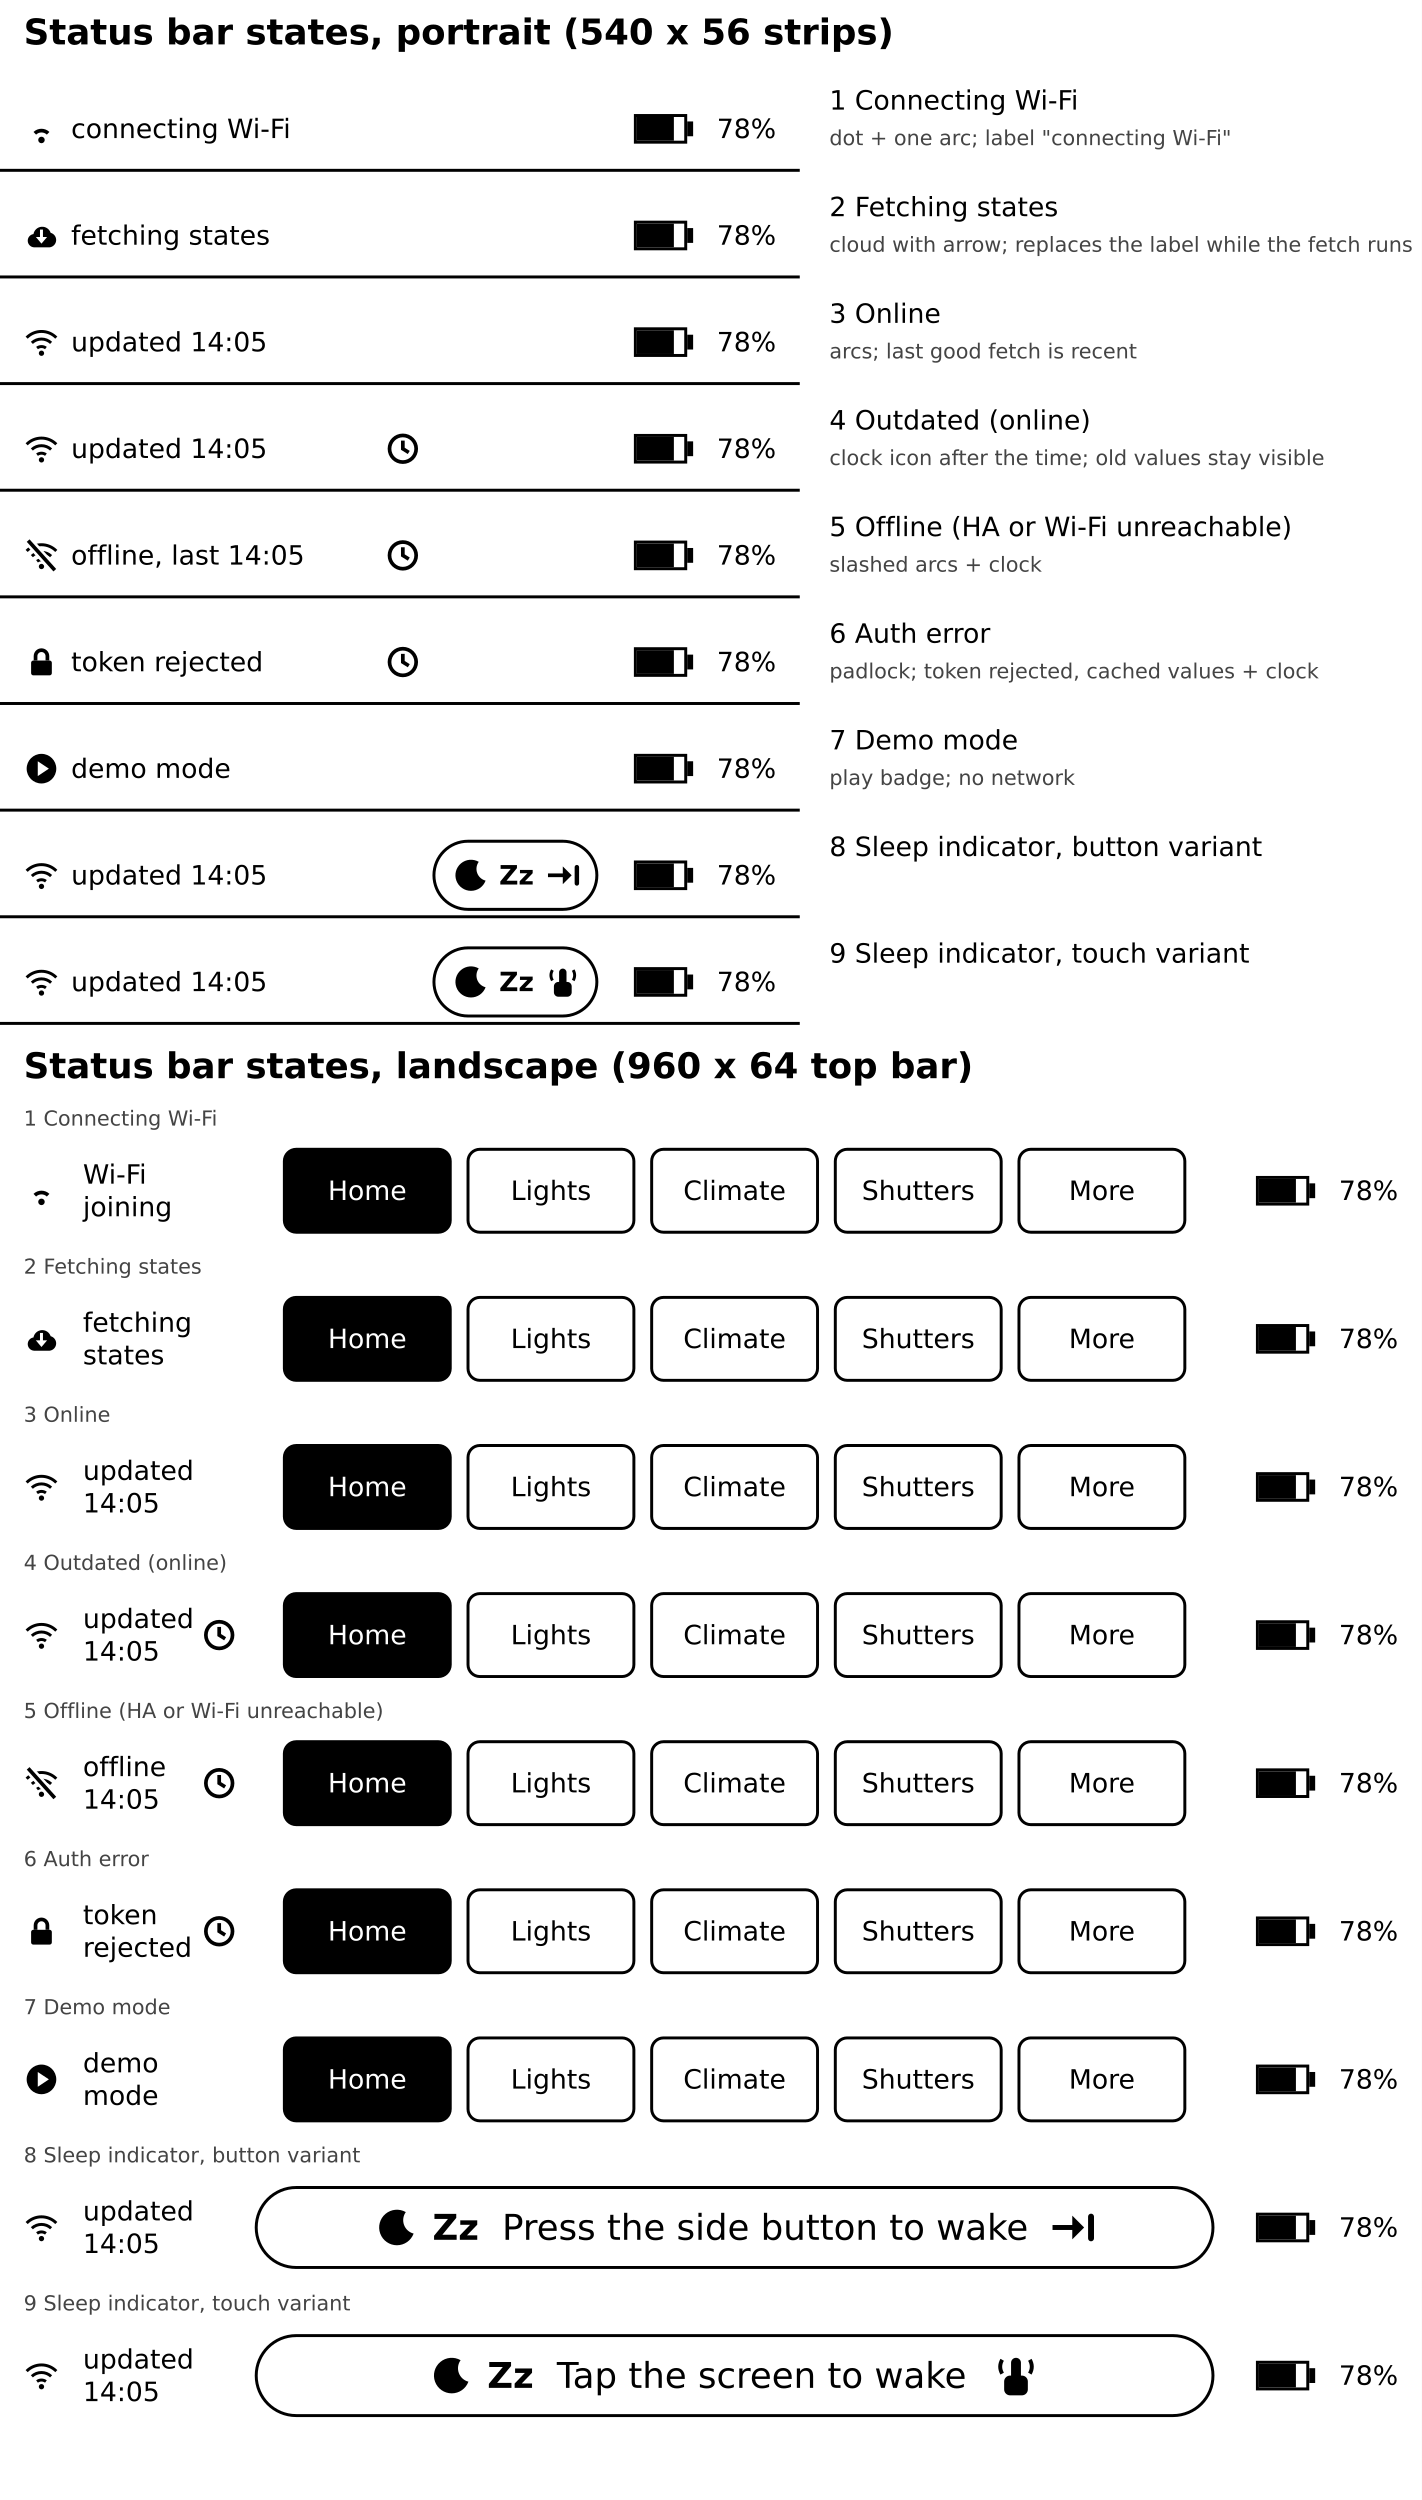
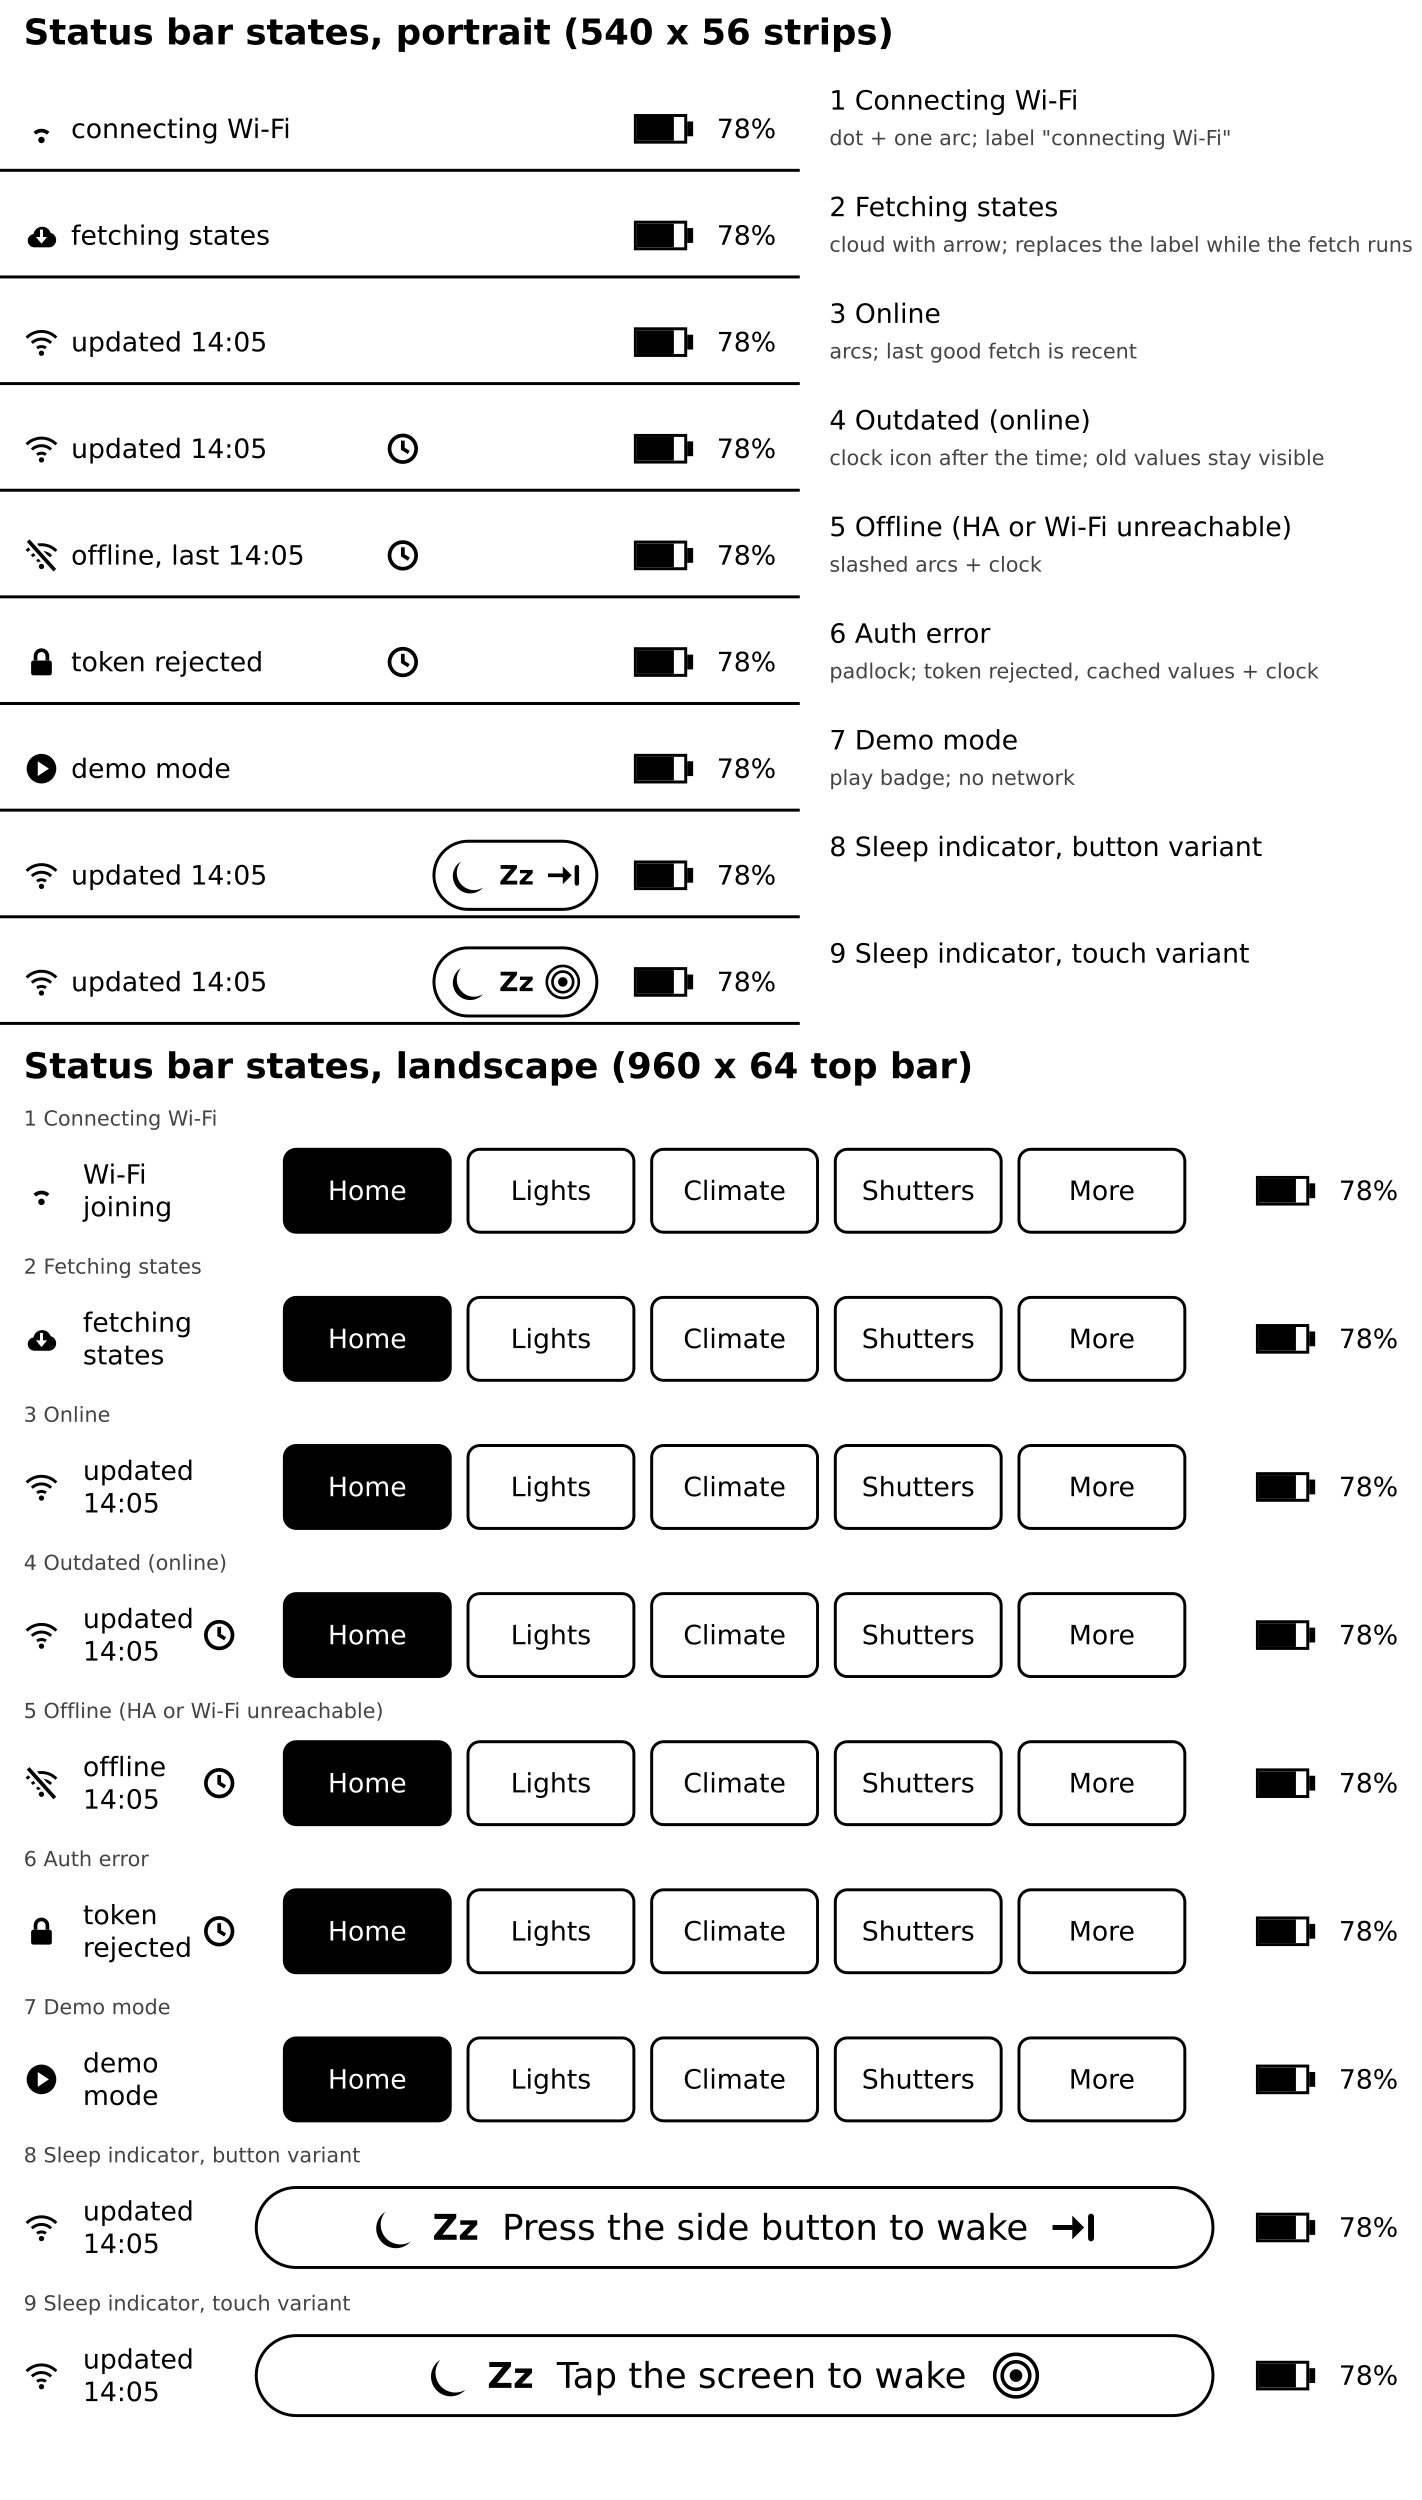
<svg xmlns="http://www.w3.org/2000/svg" xmlns:xlink="http://www.w3.org/1999/xlink" width="960" height="1688" viewBox="0 0 960 1688" font-family="DejaVu Sans">
  <defs>
    <symbol id="i-wifi" viewBox="0 0 24 24">
      <g fill="none" stroke="currentColor" stroke-width="2">
        <path d="M2 9 A14 14 0 0 1 22 9" />
        <path d="M5.5 12.5 A9.5 9.5 0 0 1 18.5 12.5" />
        <path d="M9 16 A5 5 0 0 1 15 16" />
      </g>
      <circle cx="12" cy="19.5" r="1.8" fill="currentColor" />
    </symbol>
    <symbol id="i-wifi-join" viewBox="0 0 24 24">
      <g fill="none" stroke="currentColor" stroke-width="2.5">
        <path d="M7.5 15 A6.5 6.5 0 0 1 16.5 15" />
      </g>
      <circle cx="12" cy="19.5" r="2.2" fill="currentColor" />
    </symbol>
    <symbol id="i-wifi-off" viewBox="0 0 24 24">
      <g fill="none" stroke="currentColor" stroke-width="2">
        <path d="M2 9 A14 14 0 0 1 22 9" />
        <path d="M5.5 12.5 A9.5 9.5 0 0 1 18.5 12.5" />
        <path d="M9 16 A5 5 0 0 1 15 16" />
      </g>
      <circle cx="12" cy="19.5" r="1.8" fill="currentColor" />
      <line x1="3" y1="2" x2="21" y2="22" stroke="#fff" stroke-width="6" />
      <line x1="3" y1="2" x2="21" y2="22" stroke="currentColor" stroke-width="2.5" />
    </symbol>
    <symbol id="i-cloud-down" viewBox="0 0 24 24">
      <path d="M7 20 A4.5 4.5 0 0 1 6.6 11.05 A6 6 0 0 1 18.2 10.2 A5 5 0 0 1 17.5 20 Z" fill="currentColor" />
      <rect x="11" y="8" width="2" height="6" fill="#fff" />
      <polygon points="8.2,13 15.8,13 12,17.5" fill="#fff" />
    </symbol>
    <symbol id="i-lock" viewBox="0 0 24 24">
      <rect x="5" y="11" width="14" height="10" rx="1.5" fill="currentColor" />
      <path d="M8 11 V8 a4 4 0 0 1 8 0 V11" fill="none" stroke="currentColor" stroke-width="2.5" />
    </symbol>
    <symbol id="i-clock" viewBox="0 0 24 24">
      <circle cx="12" cy="12" r="9" fill="none" stroke="currentColor" stroke-width="2.5" />
      <path d="M12 6.5 V12 L16 14.5" fill="none" stroke="currentColor" stroke-width="2.5" />
    </symbol>
    <symbol id="i-demo" viewBox="0 0 24 24">
      <circle cx="12" cy="12" r="10" fill="currentColor" />
      <polygon points="9.5,7 17,12 9.5,17" fill="#fff" />
    </symbol>
    <symbol id="i-moon" viewBox="0 0 24 24">
-       <path d="M16.5 4.2 A9 9 0 1 0 20.46 15.08 A7 7 0 0 1 16.5 4.2 Z" fill="currentColor" />
+       <path d="M19.00 19.11 A10 10 0 1 1 6.29 3.96 A10 10 0 0 0 19.00 19.11 Z" fill="currentColor" />
    </symbol>
    <symbol id="i-sidebtn" viewBox="0 0 24 24">
      <line x1="2" y1="12" x2="13" y2="12" stroke="currentColor" stroke-width="2.5" />
      <polygon points="12,6 18,12 12,18" fill="currentColor" />
      <rect x="20" y="5" width="3" height="14" rx="1.5" fill="currentColor" />
    </symbol>
    <symbol id="i-finger" viewBox="0 0 24 24">
-       <rect x="9.5" y="3" width="5" height="12" rx="2.5" fill="currentColor" />
-       <rect x="6" y="12" width="12" height="10" rx="3" fill="currentColor" />
-       <path d="M5 4 Q3 7.5 5 11 M19 4 Q21 7.5 19 11" fill="none" stroke="currentColor" stroke-width="2" />
+       <circle cx="12" cy="12" r="3.2" fill="currentColor" />
+       <circle cx="12" cy="12" r="7" fill="none" stroke="currentColor" stroke-width="1.8" />
+       <circle cx="12" cy="12" r="10.8" fill="none" stroke="currentColor" stroke-width="1.8" />
    </symbol>
  </defs>
  <rect width="960" height="1688" fill="#fff" />
  <text x="16" y="30" font-size="24" font-weight="bold">Status bar states, portrait (540 x 56 strips)</text>
  <g id="w-1" transform="translate(0,60)">
    <rect id="w-1-frame" x="-12" y="-12" width="564" height="80" fill="none" />
    <rect x="0" y="0" width="540" height="54" fill="#fff" />
    <use id="w-1-icon" xlink:href="#i-wifi-join" href="#i-wifi-join" x="16" y="15" width="24" height="24" color="#000" />
    <text id="w-1-label" x="48" y="27" font-size="18" dominant-baseline="central">connecting Wi-Fi</text>
    <g id="w-1-batt">
      <rect x="428" y="17" width="36" height="20" fill="#000" />
      <rect x="430" y="19" width="32" height="16" fill="#fff" />
      <rect x="430" y="19" width="25" height="16" fill="#000" />
      <rect x="464" y="22" width="4" height="10" fill="#000" />
    </g>
    <text id="w-1-pct" x="524" y="27" font-size="18" text-anchor="end" dominant-baseline="central">78%</text>
    <rect x="0" y="54" width="540" height="2" fill="#000" />
  </g>
  <text x="560" y="74" font-size="18">1 Connecting Wi-Fi</text>
  <text x="560" y="98" font-size="14" fill="#444">dot + one arc; label "connecting Wi-Fi"</text>
  <g id="w-2" transform="translate(0,132)">
    <rect id="w-2-frame" x="-12" y="-12" width="564" height="80" fill="none" />
    <rect x="0" y="0" width="540" height="54" fill="#fff" />
    <use id="w-2-icon" xlink:href="#i-cloud-down" href="#i-cloud-down" x="16" y="15" width="24" height="24" color="#000" />
    <text id="w-2-label" x="48" y="27" font-size="18" dominant-baseline="central">fetching states</text>
    <g id="w-2-batt">
      <rect x="428" y="17" width="36" height="20" fill="#000" />
      <rect x="430" y="19" width="32" height="16" fill="#fff" />
      <rect x="430" y="19" width="25" height="16" fill="#000" />
      <rect x="464" y="22" width="4" height="10" fill="#000" />
    </g>
    <text id="w-2-pct" x="524" y="27" font-size="18" text-anchor="end" dominant-baseline="central">78%</text>
    <rect x="0" y="54" width="540" height="2" fill="#000" />
  </g>
  <text x="560" y="146" font-size="18">2 Fetching states</text>
  <text x="560" y="170" font-size="14" fill="#444">cloud with arrow; replaces the label while the fetch runs</text>
  <g id="w-3" transform="translate(0,204)">
    <rect id="w-3-frame" x="-12" y="-12" width="564" height="80" fill="none" />
    <rect x="0" y="0" width="540" height="54" fill="#fff" />
    <use id="w-3-icon" xlink:href="#i-wifi" href="#i-wifi" x="16" y="15" width="24" height="24" color="#000" />
    <text id="w-3-label" x="48" y="27" font-size="18" dominant-baseline="central">updated 14:05</text>
    <g id="w-3-batt">
      <rect x="428" y="17" width="36" height="20" fill="#000" />
      <rect x="430" y="19" width="32" height="16" fill="#fff" />
      <rect x="430" y="19" width="25" height="16" fill="#000" />
      <rect x="464" y="22" width="4" height="10" fill="#000" />
    </g>
    <text id="w-3-pct" x="524" y="27" font-size="18" text-anchor="end" dominant-baseline="central">78%</text>
    <rect x="0" y="54" width="540" height="2" fill="#000" />
  </g>
  <text x="560" y="218" font-size="18">3 Online</text>
  <text x="560" y="242" font-size="14" fill="#444">arcs; last good fetch is recent</text>
  <g id="w-4" transform="translate(0,276)">
    <rect id="w-4-frame" x="-12" y="-12" width="564" height="80" fill="none" />
    <rect x="0" y="0" width="540" height="54" fill="#fff" />
    <use id="w-4-icon" xlink:href="#i-wifi" href="#i-wifi" x="16" y="15" width="24" height="24" color="#000" />
    <text id="w-4-label" x="48" y="27" font-size="18" dominant-baseline="central">updated 14:05</text>
    <use id="w-4-old" xlink:href="#i-clock" href="#i-clock" x="260" y="15" width="24" height="24" color="#000" />
    <g id="w-4-batt">
      <rect x="428" y="17" width="36" height="20" fill="#000" />
      <rect x="430" y="19" width="32" height="16" fill="#fff" />
      <rect x="430" y="19" width="25" height="16" fill="#000" />
      <rect x="464" y="22" width="4" height="10" fill="#000" />
    </g>
    <text id="w-4-pct" x="524" y="27" font-size="18" text-anchor="end" dominant-baseline="central">78%</text>
    <rect x="0" y="54" width="540" height="2" fill="#000" />
  </g>
  <text x="560" y="290" font-size="18">4 Outdated (online)</text>
  <text x="560" y="314" font-size="14" fill="#444">clock icon after the time; old values stay visible</text>
  <g id="w-5" transform="translate(0,348)">
    <rect id="w-5-frame" x="-12" y="-12" width="564" height="80" fill="none" />
    <rect x="0" y="0" width="540" height="54" fill="#fff" />
    <use id="w-5-icon" xlink:href="#i-wifi-off" href="#i-wifi-off" x="16" y="15" width="24" height="24" color="#000" />
    <text id="w-5-label" x="48" y="27" font-size="18" dominant-baseline="central">offline, last 14:05</text>
    <use id="w-5-old" xlink:href="#i-clock" href="#i-clock" x="260" y="15" width="24" height="24" color="#000" />
    <g id="w-5-batt">
      <rect x="428" y="17" width="36" height="20" fill="#000" />
      <rect x="430" y="19" width="32" height="16" fill="#fff" />
      <rect x="430" y="19" width="25" height="16" fill="#000" />
      <rect x="464" y="22" width="4" height="10" fill="#000" />
    </g>
    <text id="w-5-pct" x="524" y="27" font-size="18" text-anchor="end" dominant-baseline="central">78%</text>
    <rect x="0" y="54" width="540" height="2" fill="#000" />
  </g>
  <text x="560" y="362" font-size="18">5 Offline (HA or Wi-Fi unreachable)</text>
  <text x="560" y="386" font-size="14" fill="#444">slashed arcs + clock</text>
  <g id="w-6" transform="translate(0,420)">
    <rect id="w-6-frame" x="-12" y="-12" width="564" height="80" fill="none" />
    <rect x="0" y="0" width="540" height="54" fill="#fff" />
    <use id="w-6-icon" xlink:href="#i-lock" href="#i-lock" x="16" y="15" width="24" height="24" color="#000" />
    <text id="w-6-label" x="48" y="27" font-size="18" dominant-baseline="central">token rejected</text>
    <use id="w-6-old" xlink:href="#i-clock" href="#i-clock" x="260" y="15" width="24" height="24" color="#000" />
    <g id="w-6-batt">
      <rect x="428" y="17" width="36" height="20" fill="#000" />
      <rect x="430" y="19" width="32" height="16" fill="#fff" />
      <rect x="430" y="19" width="25" height="16" fill="#000" />
      <rect x="464" y="22" width="4" height="10" fill="#000" />
    </g>
    <text id="w-6-pct" x="524" y="27" font-size="18" text-anchor="end" dominant-baseline="central">78%</text>
    <rect x="0" y="54" width="540" height="2" fill="#000" />
  </g>
  <text x="560" y="434" font-size="18">6 Auth error</text>
  <text x="560" y="458" font-size="14" fill="#444">padlock; token rejected, cached values + clock</text>
  <g id="w-7" transform="translate(0,492)">
    <rect id="w-7-frame" x="-12" y="-12" width="564" height="80" fill="none" />
    <rect x="0" y="0" width="540" height="54" fill="#fff" />
    <use id="w-7-icon" xlink:href="#i-demo" href="#i-demo" x="16" y="15" width="24" height="24" color="#000" />
    <text id="w-7-label" x="48" y="27" font-size="18" dominant-baseline="central">demo mode</text>
    <g id="w-7-batt">
      <rect x="428" y="17" width="36" height="20" fill="#000" />
      <rect x="430" y="19" width="32" height="16" fill="#fff" />
      <rect x="430" y="19" width="25" height="16" fill="#000" />
      <rect x="464" y="22" width="4" height="10" fill="#000" />
    </g>
    <text id="w-7-pct" x="524" y="27" font-size="18" text-anchor="end" dominant-baseline="central">78%</text>
    <rect x="0" y="54" width="540" height="2" fill="#000" />
  </g>
  <text x="560" y="506" font-size="18">7 Demo mode</text>
  <text x="560" y="530" font-size="14" fill="#444">play badge; no network</text>
  <g id="w-8" transform="translate(0,564)">
    <rect id="w-8-frame" x="-12" y="-12" width="564" height="80" fill="none" />
    <rect x="0" y="0" width="540" height="54" fill="#fff" />
    <use id="w-8-icon" xlink:href="#i-wifi" href="#i-wifi" x="16" y="15" width="24" height="24" color="#000" />
    <text id="w-8-label" x="48" y="27" font-size="18" dominant-baseline="central">updated 14:05</text>
    <rect x="293" y="4" width="110" height="46" rx="23" fill="#fff" stroke="#000" stroke-width="2" />
    <use id="w-8-moon" xlink:href="#i-moon" href="#i-moon" x="304" y="13" width="28" height="28" color="#000" />
    <text id="w-8-zz" x="337" y="27" font-size="18" font-weight="bold" dominant-baseline="central">Zz</text>
    <use id="w-8-wake" xlink:href="#i-sidebtn" href="#i-sidebtn" x="368" y="15" width="24" height="24" color="#000" />
    <g id="w-8-batt">
      <rect x="428" y="17" width="36" height="20" fill="#000" />
      <rect x="430" y="19" width="32" height="16" fill="#fff" />
      <rect x="430" y="19" width="25" height="16" fill="#000" />
      <rect x="464" y="22" width="4" height="10" fill="#000" />
    </g>
    <text id="w-8-pct" x="524" y="27" font-size="18" text-anchor="end" dominant-baseline="central">78%</text>
    <rect x="0" y="54" width="540" height="2" fill="#000" />
  </g>
  <text x="560" y="578" font-size="18">8 Sleep indicator, button variant</text>
  <text x="560" y="602" font-size="14" fill="#444" />
  <g id="w-9" transform="translate(0,636)">
    <rect id="w-9-frame" x="-12" y="-12" width="564" height="80" fill="none" />
    <rect x="0" y="0" width="540" height="54" fill="#fff" />
    <use id="w-9-icon" xlink:href="#i-wifi" href="#i-wifi" x="16" y="15" width="24" height="24" color="#000" />
    <text id="w-9-label" x="48" y="27" font-size="18" dominant-baseline="central">updated 14:05</text>
    <rect x="293" y="4" width="110" height="46" rx="23" fill="#fff" stroke="#000" stroke-width="2" />
    <use id="w-9-moon" xlink:href="#i-moon" href="#i-moon" x="304" y="13" width="28" height="28" color="#000" />
    <text id="w-9-zz" x="337" y="27" font-size="18" font-weight="bold" dominant-baseline="central">Zz</text>
    <use id="w-9-wake" xlink:href="#i-finger" href="#i-finger" x="368" y="15" width="24" height="24" color="#000" />
    <g id="w-9-batt">
      <rect x="428" y="17" width="36" height="20" fill="#000" />
      <rect x="430" y="19" width="32" height="16" fill="#fff" />
      <rect x="430" y="19" width="25" height="16" fill="#000" />
      <rect x="464" y="22" width="4" height="10" fill="#000" />
    </g>
    <text id="w-9-pct" x="524" y="27" font-size="18" text-anchor="end" dominant-baseline="central">78%</text>
    <rect x="0" y="54" width="540" height="2" fill="#000" />
  </g>
  <text x="560" y="650" font-size="18">9 Sleep indicator, touch variant</text>
  <text x="560" y="674" font-size="14" fill="#444" />
  <text x="16" y="728" font-size="24" font-weight="bold">Status bar states, landscape (960 x 64 top bar)</text>
  <text x="16" y="760" font-size="14" fill="#444">1 Connecting Wi-Fi</text>
  <g id="w-10" transform="translate(0,772)">
    <rect id="w-10-frame" x="-12" y="-12" width="984" height="88" fill="none" />
    <use id="w-10-icon" xlink:href="#i-wifi-join" href="#i-wifi-join" x="16" y="20" width="24" height="24" color="#000" />
    <text id="w-10-l1" x="56" y="21" font-size="18" dominant-baseline="central">Wi-Fi</text>
    <text id="w-10-l2" x="56" y="43" font-size="18" dominant-baseline="central">joining</text>
    <rect x="192" y="4" width="112" height="56" rx="8" fill="#000" stroke="#000" stroke-width="2" />
    <text x="248" y="32" font-size="18" fill="#fff" text-anchor="middle" dominant-baseline="central">Home</text>
    <rect x="316" y="4" width="112" height="56" rx="8" fill="#fff" stroke="#000" stroke-width="2" />
    <text x="372" y="32" font-size="18" fill="#000" text-anchor="middle" dominant-baseline="central">Lights</text>
    <rect x="440" y="4" width="112" height="56" rx="8" fill="#fff" stroke="#000" stroke-width="2" />
    <text x="496" y="32" font-size="18" fill="#000" text-anchor="middle" dominant-baseline="central">Climate</text>
    <rect x="564" y="4" width="112" height="56" rx="8" fill="#fff" stroke="#000" stroke-width="2" />
    <text x="620" y="32" font-size="18" fill="#000" text-anchor="middle" dominant-baseline="central">Shutters</text>
    <rect x="688" y="4" width="112" height="56" rx="8" fill="#fff" stroke="#000" stroke-width="2" />
    <text x="744" y="32" font-size="18" fill="#000" text-anchor="middle" dominant-baseline="central">More</text>
    <g id="w-10-batt">
      <rect x="848" y="22" width="36" height="20" fill="#000" />
      <rect x="850" y="24" width="32" height="16" fill="#fff" />
      <rect x="850" y="24" width="25" height="16" fill="#000" />
      <rect x="884" y="27" width="4" height="10" fill="#000" />
    </g>
    <text id="w-10-pct" x="944" y="32" font-size="18" text-anchor="end" dominant-baseline="central">78%</text>
  </g>
  <text x="16" y="860" font-size="14" fill="#444">2 Fetching states</text>
  <g id="w-11" transform="translate(0,872)">
    <rect id="w-11-frame" x="-12" y="-12" width="984" height="88" fill="none" />
    <use id="w-11-icon" xlink:href="#i-cloud-down" href="#i-cloud-down" x="16" y="20" width="24" height="24" color="#000" />
    <text id="w-11-l1" x="56" y="21" font-size="18" dominant-baseline="central">fetching</text>
    <text id="w-11-l2" x="56" y="43" font-size="18" dominant-baseline="central">states</text>
    <rect x="192" y="4" width="112" height="56" rx="8" fill="#000" stroke="#000" stroke-width="2" />
    <text x="248" y="32" font-size="18" fill="#fff" text-anchor="middle" dominant-baseline="central">Home</text>
    <rect x="316" y="4" width="112" height="56" rx="8" fill="#fff" stroke="#000" stroke-width="2" />
    <text x="372" y="32" font-size="18" fill="#000" text-anchor="middle" dominant-baseline="central">Lights</text>
    <rect x="440" y="4" width="112" height="56" rx="8" fill="#fff" stroke="#000" stroke-width="2" />
    <text x="496" y="32" font-size="18" fill="#000" text-anchor="middle" dominant-baseline="central">Climate</text>
    <rect x="564" y="4" width="112" height="56" rx="8" fill="#fff" stroke="#000" stroke-width="2" />
    <text x="620" y="32" font-size="18" fill="#000" text-anchor="middle" dominant-baseline="central">Shutters</text>
    <rect x="688" y="4" width="112" height="56" rx="8" fill="#fff" stroke="#000" stroke-width="2" />
    <text x="744" y="32" font-size="18" fill="#000" text-anchor="middle" dominant-baseline="central">More</text>
    <g id="w-11-batt">
      <rect x="848" y="22" width="36" height="20" fill="#000" />
      <rect x="850" y="24" width="32" height="16" fill="#fff" />
      <rect x="850" y="24" width="25" height="16" fill="#000" />
      <rect x="884" y="27" width="4" height="10" fill="#000" />
    </g>
    <text id="w-11-pct" x="944" y="32" font-size="18" text-anchor="end" dominant-baseline="central">78%</text>
  </g>
  <text x="16" y="960" font-size="14" fill="#444">3 Online</text>
  <g id="w-12" transform="translate(0,972)">
    <rect id="w-12-frame" x="-12" y="-12" width="984" height="88" fill="none" />
    <use id="w-12-icon" xlink:href="#i-wifi" href="#i-wifi" x="16" y="20" width="24" height="24" color="#000" />
    <text id="w-12-l1" x="56" y="21" font-size="18" dominant-baseline="central">updated</text>
    <text id="w-12-l2" x="56" y="43" font-size="18" dominant-baseline="central">14:05</text>
    <rect x="192" y="4" width="112" height="56" rx="8" fill="#000" stroke="#000" stroke-width="2" />
    <text x="248" y="32" font-size="18" fill="#fff" text-anchor="middle" dominant-baseline="central">Home</text>
    <rect x="316" y="4" width="112" height="56" rx="8" fill="#fff" stroke="#000" stroke-width="2" />
    <text x="372" y="32" font-size="18" fill="#000" text-anchor="middle" dominant-baseline="central">Lights</text>
    <rect x="440" y="4" width="112" height="56" rx="8" fill="#fff" stroke="#000" stroke-width="2" />
    <text x="496" y="32" font-size="18" fill="#000" text-anchor="middle" dominant-baseline="central">Climate</text>
    <rect x="564" y="4" width="112" height="56" rx="8" fill="#fff" stroke="#000" stroke-width="2" />
    <text x="620" y="32" font-size="18" fill="#000" text-anchor="middle" dominant-baseline="central">Shutters</text>
    <rect x="688" y="4" width="112" height="56" rx="8" fill="#fff" stroke="#000" stroke-width="2" />
    <text x="744" y="32" font-size="18" fill="#000" text-anchor="middle" dominant-baseline="central">More</text>
    <g id="w-12-batt">
      <rect x="848" y="22" width="36" height="20" fill="#000" />
      <rect x="850" y="24" width="32" height="16" fill="#fff" />
      <rect x="850" y="24" width="25" height="16" fill="#000" />
      <rect x="884" y="27" width="4" height="10" fill="#000" />
    </g>
    <text id="w-12-pct" x="944" y="32" font-size="18" text-anchor="end" dominant-baseline="central">78%</text>
  </g>
  <text x="16" y="1060" font-size="14" fill="#444">4 Outdated (online)</text>
  <g id="w-13" transform="translate(0,1072)">
    <rect id="w-13-frame" x="-12" y="-12" width="984" height="88" fill="none" />
    <use id="w-13-icon" xlink:href="#i-wifi" href="#i-wifi" x="16" y="20" width="24" height="24" color="#000" />
    <text id="w-13-l1" x="56" y="21" font-size="18" dominant-baseline="central">updated</text>
    <text id="w-13-l2" x="56" y="43" font-size="18" dominant-baseline="central">14:05</text>
    <use id="w-13-old" xlink:href="#i-clock" href="#i-clock" x="136" y="20" width="24" height="24" color="#000" />
    <rect x="192" y="4" width="112" height="56" rx="8" fill="#000" stroke="#000" stroke-width="2" />
    <text x="248" y="32" font-size="18" fill="#fff" text-anchor="middle" dominant-baseline="central">Home</text>
    <rect x="316" y="4" width="112" height="56" rx="8" fill="#fff" stroke="#000" stroke-width="2" />
    <text x="372" y="32" font-size="18" fill="#000" text-anchor="middle" dominant-baseline="central">Lights</text>
    <rect x="440" y="4" width="112" height="56" rx="8" fill="#fff" stroke="#000" stroke-width="2" />
    <text x="496" y="32" font-size="18" fill="#000" text-anchor="middle" dominant-baseline="central">Climate</text>
    <rect x="564" y="4" width="112" height="56" rx="8" fill="#fff" stroke="#000" stroke-width="2" />
    <text x="620" y="32" font-size="18" fill="#000" text-anchor="middle" dominant-baseline="central">Shutters</text>
    <rect x="688" y="4" width="112" height="56" rx="8" fill="#fff" stroke="#000" stroke-width="2" />
    <text x="744" y="32" font-size="18" fill="#000" text-anchor="middle" dominant-baseline="central">More</text>
    <g id="w-13-batt">
      <rect x="848" y="22" width="36" height="20" fill="#000" />
      <rect x="850" y="24" width="32" height="16" fill="#fff" />
      <rect x="850" y="24" width="25" height="16" fill="#000" />
      <rect x="884" y="27" width="4" height="10" fill="#000" />
    </g>
    <text id="w-13-pct" x="944" y="32" font-size="18" text-anchor="end" dominant-baseline="central">78%</text>
  </g>
  <text x="16" y="1160" font-size="14" fill="#444">5 Offline (HA or Wi-Fi unreachable)</text>
  <g id="w-14" transform="translate(0,1172)">
    <rect id="w-14-frame" x="-12" y="-12" width="984" height="88" fill="none" />
    <use id="w-14-icon" xlink:href="#i-wifi-off" href="#i-wifi-off" x="16" y="20" width="24" height="24" color="#000" />
    <text id="w-14-l1" x="56" y="21" font-size="18" dominant-baseline="central">offline</text>
    <text id="w-14-l2" x="56" y="43" font-size="18" dominant-baseline="central">14:05</text>
    <use id="w-14-old" xlink:href="#i-clock" href="#i-clock" x="136" y="20" width="24" height="24" color="#000" />
    <rect x="192" y="4" width="112" height="56" rx="8" fill="#000" stroke="#000" stroke-width="2" />
    <text x="248" y="32" font-size="18" fill="#fff" text-anchor="middle" dominant-baseline="central">Home</text>
    <rect x="316" y="4" width="112" height="56" rx="8" fill="#fff" stroke="#000" stroke-width="2" />
    <text x="372" y="32" font-size="18" fill="#000" text-anchor="middle" dominant-baseline="central">Lights</text>
    <rect x="440" y="4" width="112" height="56" rx="8" fill="#fff" stroke="#000" stroke-width="2" />
    <text x="496" y="32" font-size="18" fill="#000" text-anchor="middle" dominant-baseline="central">Climate</text>
    <rect x="564" y="4" width="112" height="56" rx="8" fill="#fff" stroke="#000" stroke-width="2" />
    <text x="620" y="32" font-size="18" fill="#000" text-anchor="middle" dominant-baseline="central">Shutters</text>
    <rect x="688" y="4" width="112" height="56" rx="8" fill="#fff" stroke="#000" stroke-width="2" />
    <text x="744" y="32" font-size="18" fill="#000" text-anchor="middle" dominant-baseline="central">More</text>
    <g id="w-14-batt">
      <rect x="848" y="22" width="36" height="20" fill="#000" />
      <rect x="850" y="24" width="32" height="16" fill="#fff" />
      <rect x="850" y="24" width="25" height="16" fill="#000" />
      <rect x="884" y="27" width="4" height="10" fill="#000" />
    </g>
    <text id="w-14-pct" x="944" y="32" font-size="18" text-anchor="end" dominant-baseline="central">78%</text>
  </g>
  <text x="16" y="1260" font-size="14" fill="#444">6 Auth error</text>
  <g id="w-15" transform="translate(0,1272)">
    <rect id="w-15-frame" x="-12" y="-12" width="984" height="88" fill="none" />
    <use id="w-15-icon" xlink:href="#i-lock" href="#i-lock" x="16" y="20" width="24" height="24" color="#000" />
    <text id="w-15-l1" x="56" y="21" font-size="18" dominant-baseline="central">token</text>
    <text id="w-15-l2" x="56" y="43" font-size="18" dominant-baseline="central">rejected</text>
    <use id="w-15-old" xlink:href="#i-clock" href="#i-clock" x="136" y="20" width="24" height="24" color="#000" />
    <rect x="192" y="4" width="112" height="56" rx="8" fill="#000" stroke="#000" stroke-width="2" />
    <text x="248" y="32" font-size="18" fill="#fff" text-anchor="middle" dominant-baseline="central">Home</text>
    <rect x="316" y="4" width="112" height="56" rx="8" fill="#fff" stroke="#000" stroke-width="2" />
    <text x="372" y="32" font-size="18" fill="#000" text-anchor="middle" dominant-baseline="central">Lights</text>
    <rect x="440" y="4" width="112" height="56" rx="8" fill="#fff" stroke="#000" stroke-width="2" />
    <text x="496" y="32" font-size="18" fill="#000" text-anchor="middle" dominant-baseline="central">Climate</text>
    <rect x="564" y="4" width="112" height="56" rx="8" fill="#fff" stroke="#000" stroke-width="2" />
    <text x="620" y="32" font-size="18" fill="#000" text-anchor="middle" dominant-baseline="central">Shutters</text>
    <rect x="688" y="4" width="112" height="56" rx="8" fill="#fff" stroke="#000" stroke-width="2" />
    <text x="744" y="32" font-size="18" fill="#000" text-anchor="middle" dominant-baseline="central">More</text>
    <g id="w-15-batt">
      <rect x="848" y="22" width="36" height="20" fill="#000" />
      <rect x="850" y="24" width="32" height="16" fill="#fff" />
      <rect x="850" y="24" width="25" height="16" fill="#000" />
      <rect x="884" y="27" width="4" height="10" fill="#000" />
    </g>
    <text id="w-15-pct" x="944" y="32" font-size="18" text-anchor="end" dominant-baseline="central">78%</text>
  </g>
  <text x="16" y="1360" font-size="14" fill="#444">7 Demo mode</text>
  <g id="w-16" transform="translate(0,1372)">
    <rect id="w-16-frame" x="-12" y="-12" width="984" height="88" fill="none" />
    <use id="w-16-icon" xlink:href="#i-demo" href="#i-demo" x="16" y="20" width="24" height="24" color="#000" />
    <text id="w-16-l1" x="56" y="21" font-size="18" dominant-baseline="central">demo</text>
    <text id="w-16-l2" x="56" y="43" font-size="18" dominant-baseline="central">mode</text>
    <rect x="192" y="4" width="112" height="56" rx="8" fill="#000" stroke="#000" stroke-width="2" />
    <text x="248" y="32" font-size="18" fill="#fff" text-anchor="middle" dominant-baseline="central">Home</text>
    <rect x="316" y="4" width="112" height="56" rx="8" fill="#fff" stroke="#000" stroke-width="2" />
    <text x="372" y="32" font-size="18" fill="#000" text-anchor="middle" dominant-baseline="central">Lights</text>
    <rect x="440" y="4" width="112" height="56" rx="8" fill="#fff" stroke="#000" stroke-width="2" />
    <text x="496" y="32" font-size="18" fill="#000" text-anchor="middle" dominant-baseline="central">Climate</text>
    <rect x="564" y="4" width="112" height="56" rx="8" fill="#fff" stroke="#000" stroke-width="2" />
    <text x="620" y="32" font-size="18" fill="#000" text-anchor="middle" dominant-baseline="central">Shutters</text>
    <rect x="688" y="4" width="112" height="56" rx="8" fill="#fff" stroke="#000" stroke-width="2" />
    <text x="744" y="32" font-size="18" fill="#000" text-anchor="middle" dominant-baseline="central">More</text>
    <g id="w-16-batt">
      <rect x="848" y="22" width="36" height="20" fill="#000" />
      <rect x="850" y="24" width="32" height="16" fill="#fff" />
      <rect x="850" y="24" width="25" height="16" fill="#000" />
      <rect x="884" y="27" width="4" height="10" fill="#000" />
    </g>
    <text id="w-16-pct" x="944" y="32" font-size="18" text-anchor="end" dominant-baseline="central">78%</text>
  </g>
  <text x="16" y="1460" font-size="14" fill="#444">8 Sleep indicator, button variant</text>
  <g id="w-17" transform="translate(0,1472)">
    <rect id="w-17-frame" x="-12" y="-12" width="984" height="88" fill="none" />
    <use id="w-17-icon" xlink:href="#i-wifi" href="#i-wifi" x="16" y="20" width="24" height="24" color="#000" />
    <text id="w-17-l1" x="56" y="21" font-size="18" dominant-baseline="central">updated</text>
    <text id="w-17-l2" x="56" y="43" font-size="18" dominant-baseline="central">14:05</text>
    <rect x="173" y="5" width="646" height="54" rx="27" fill="#fff" stroke="#000" stroke-width="2" />
    <use id="w-17-moon" xlink:href="#i-moon" href="#i-moon" x="252" y="16" width="32" height="32" color="#000" />
    <text id="w-17-zz" x="292" y="32" font-size="24" font-weight="bold" dominant-baseline="central">Zz</text>
    <text id="w-17-text" x="339" y="32" font-size="24" dominant-baseline="central">Press the side button to wake</text>
    <use id="w-17-wake" xlink:href="#i-sidebtn" href="#i-sidebtn" x="708" y="16" width="32" height="32" color="#000" />
    <g id="w-17-batt">
      <rect x="848" y="22" width="36" height="20" fill="#000" />
      <rect x="850" y="24" width="32" height="16" fill="#fff" />
      <rect x="850" y="24" width="25" height="16" fill="#000" />
      <rect x="884" y="27" width="4" height="10" fill="#000" />
    </g>
    <text id="w-17-pct" x="944" y="32" font-size="18" text-anchor="end" dominant-baseline="central">78%</text>
  </g>
  <text x="16" y="1560" font-size="14" fill="#444">9 Sleep indicator, touch variant</text>
  <g id="w-18" transform="translate(0,1572)">
    <rect id="w-18-frame" x="-12" y="-12" width="984" height="88" fill="none" />
    <use id="w-18-icon" xlink:href="#i-wifi" href="#i-wifi" x="16" y="20" width="24" height="24" color="#000" />
    <text id="w-18-l1" x="56" y="21" font-size="18" dominant-baseline="central">updated</text>
    <text id="w-18-l2" x="56" y="43" font-size="18" dominant-baseline="central">14:05</text>
    <rect x="173" y="5" width="646" height="54" rx="27" fill="#fff" stroke="#000" stroke-width="2" />
    <use id="w-18-moon" xlink:href="#i-moon" href="#i-moon" x="289" y="16" width="32" height="32" color="#000" />
    <text id="w-18-zz" x="329" y="32" font-size="24" font-weight="bold" dominant-baseline="central">Zz</text>
    <text id="w-18-text" x="376" y="32" font-size="24" dominant-baseline="central">Tap the screen to wake</text>
    <use id="w-18-wake" xlink:href="#i-finger" href="#i-finger" x="670" y="16" width="32" height="32" color="#000" />
    <g id="w-18-batt">
      <rect x="848" y="22" width="36" height="20" fill="#000" />
      <rect x="850" y="24" width="32" height="16" fill="#fff" />
      <rect x="850" y="24" width="25" height="16" fill="#000" />
      <rect x="884" y="27" width="4" height="10" fill="#000" />
    </g>
    <text id="w-18-pct" x="944" y="32" font-size="18" text-anchor="end" dominant-baseline="central">78%</text>
  </g>
</svg>
